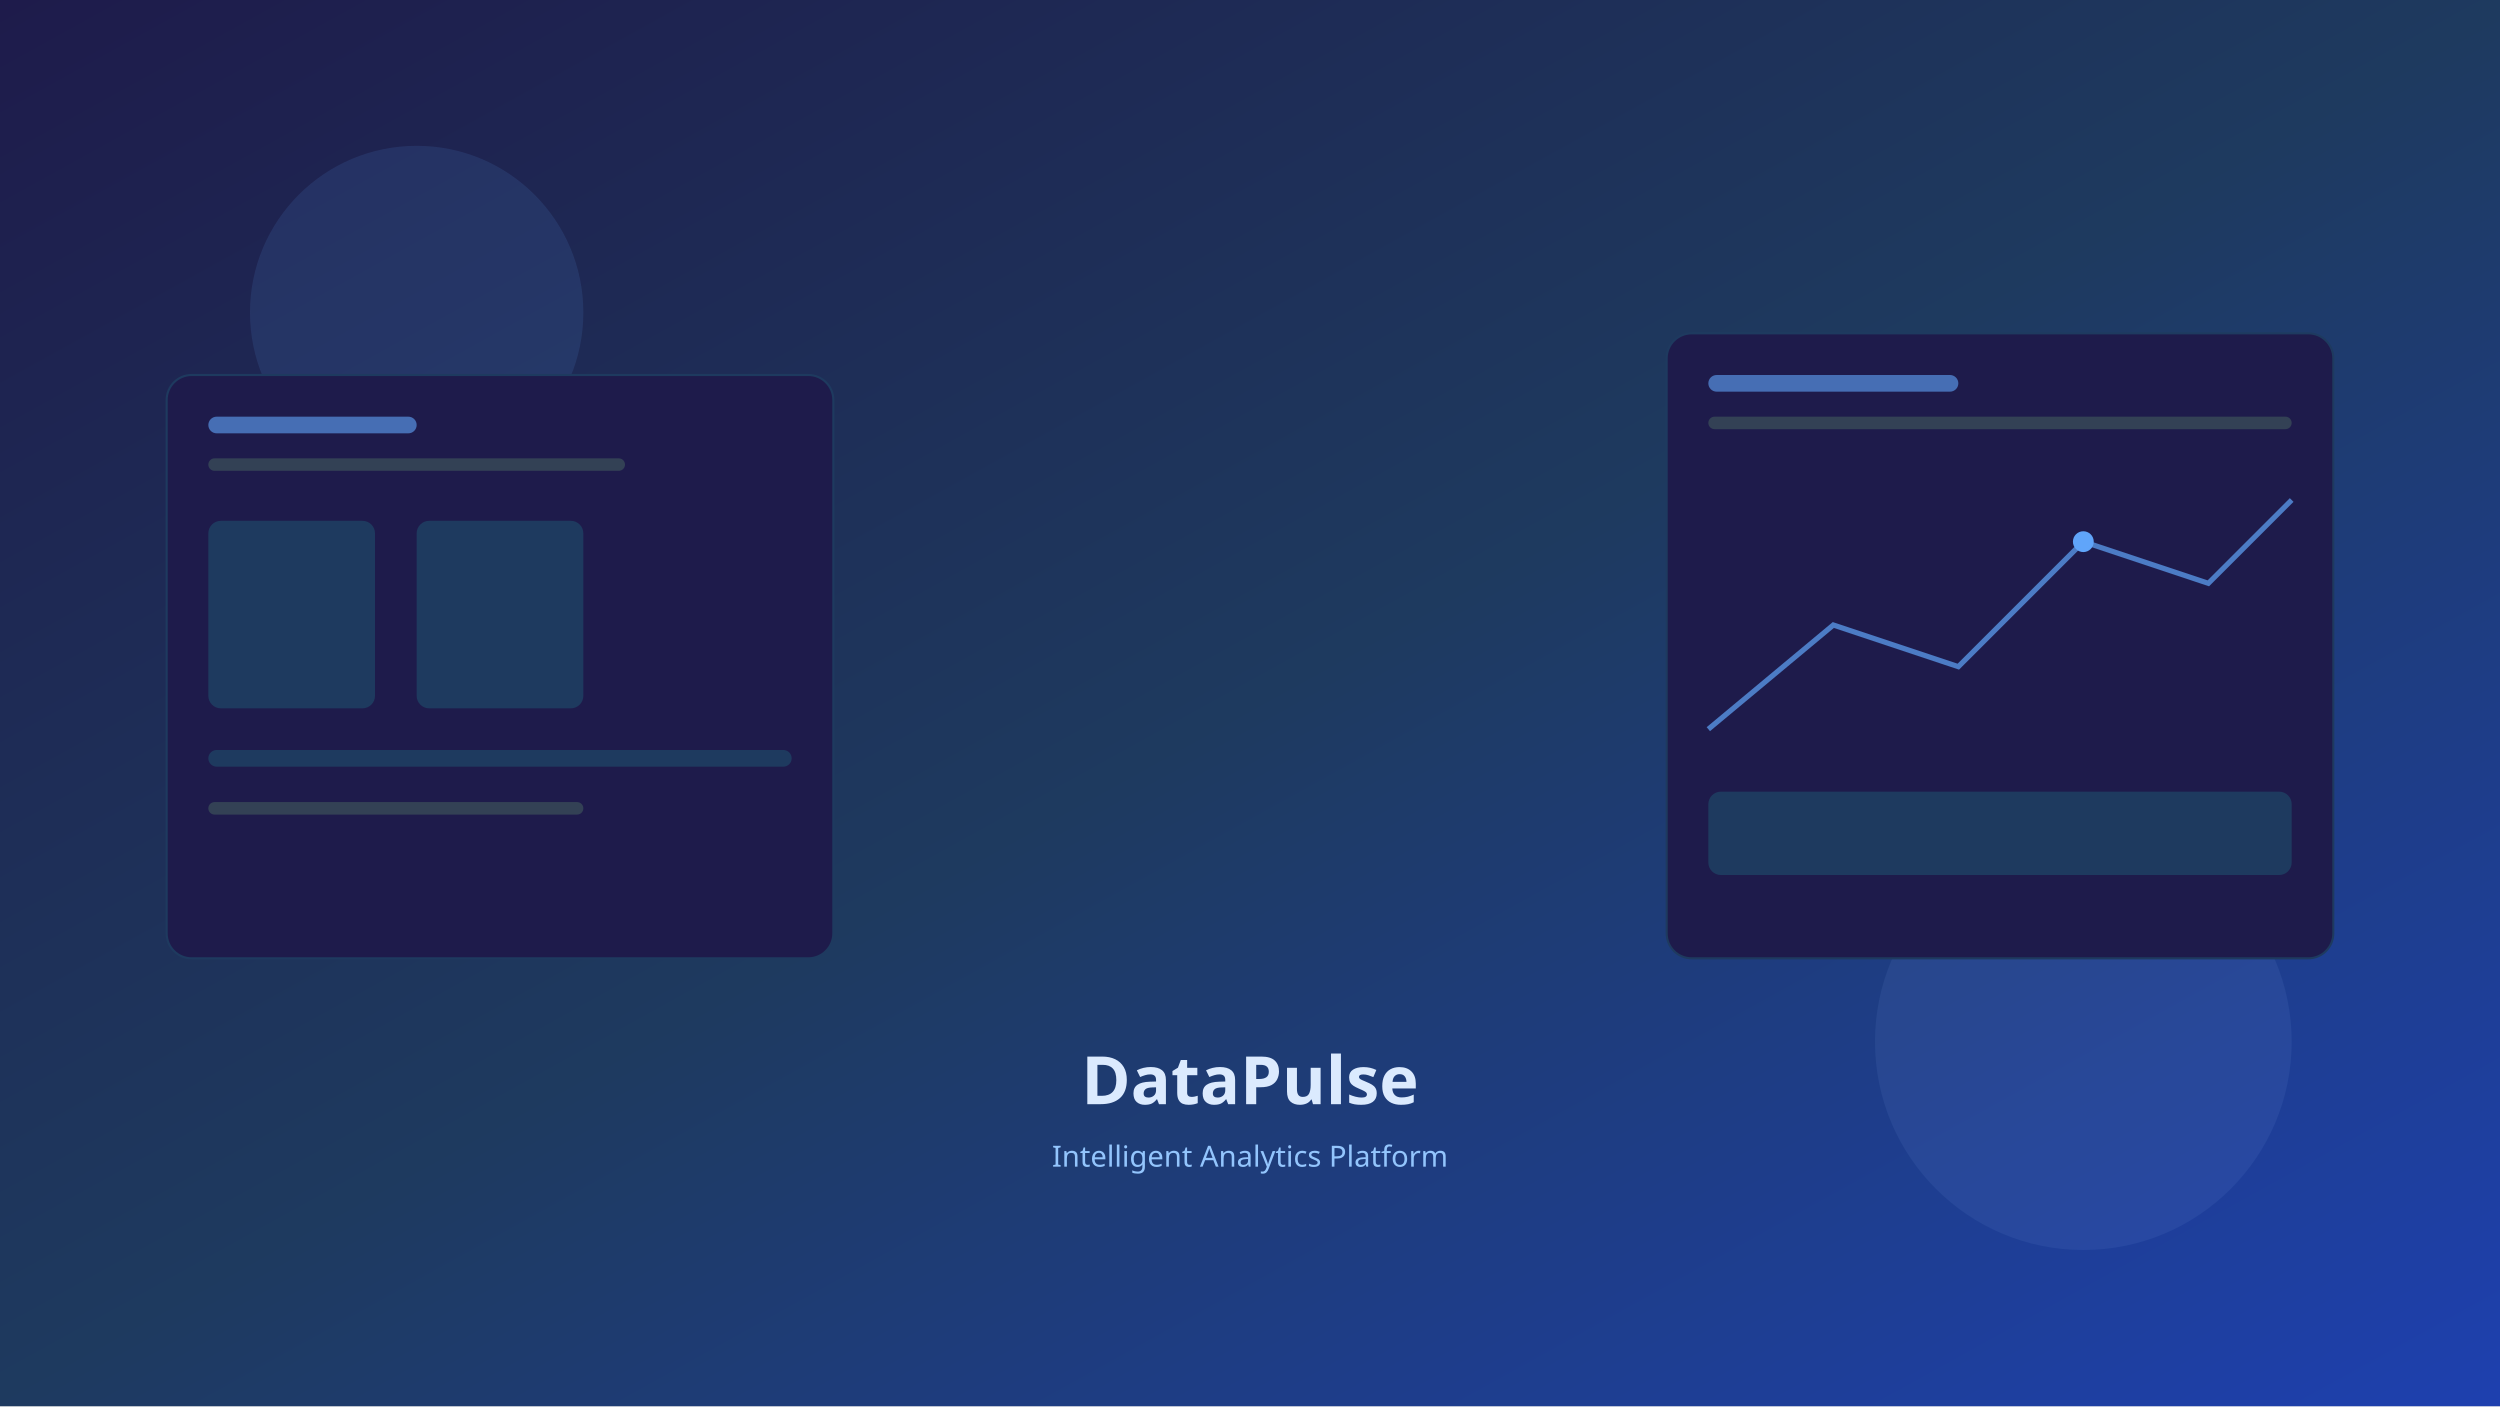
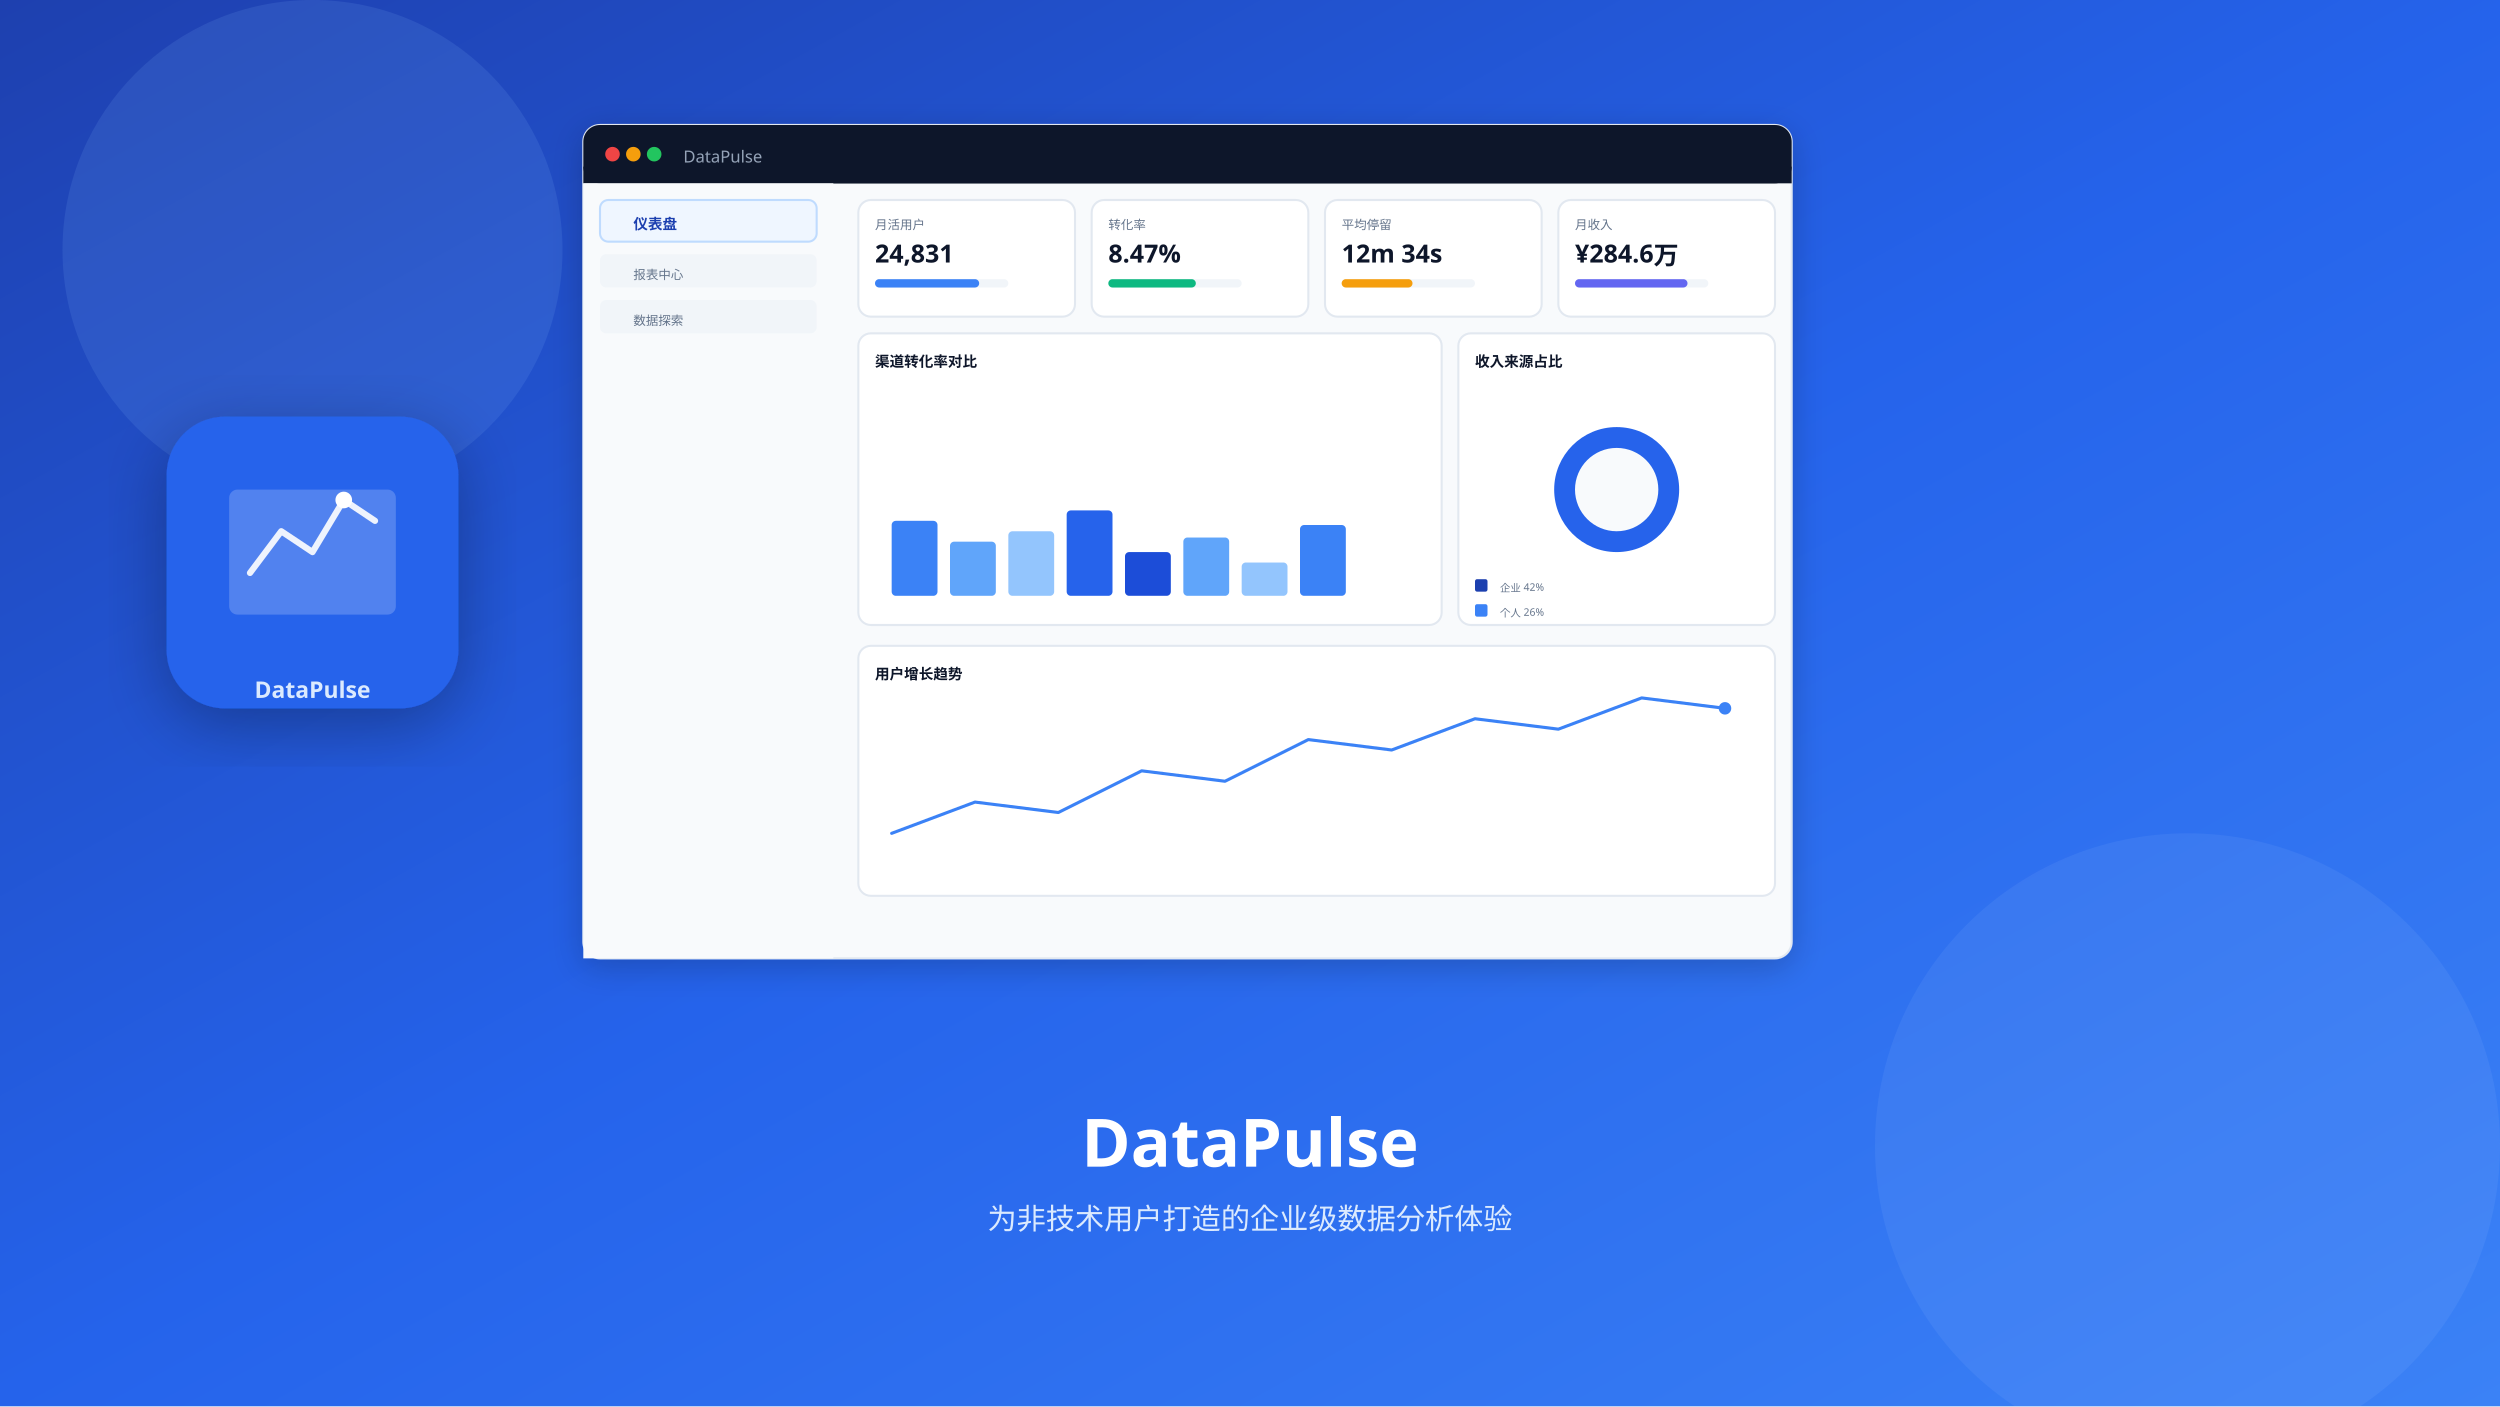
<svg xmlns="http://www.w3.org/2000/svg" width="1200" height="675" viewBox="0 0 1200 675">
  <defs>
    <linearGradient id="bg" x1="0%" y1="0%" x2="100%" y2="100%">
-       <stop offset="0%" style="stop-color:#1E1B4B" />
-       <stop offset="50%" style="stop-color:#1E3A5F" />
-       <stop offset="100%" style="stop-color:#1E40AF" />
+       <stop offset="0%" style="stop-color:#1E40AF" />
+       <stop offset="50%" style="stop-color:#2563EB" />
+       <stop offset="100%" style="stop-color:#3B82F6" />
    </linearGradient>
+     <filter id="shadow1" x="-20%" y="-20%" width="140%" height="140%">
+       <feDropShadow dx="0" dy="8" stdDeviation="16" flood-color="#000" flood-opacity="0.3" />
+     </filter>
+     <filter id="shadow2" x="-20%" y="-20%" width="140%" height="140%">
+       <feDropShadow dx="0" dy="4" stdDeviation="8" flood-color="#000" flood-opacity="0.2" />
+     </filter>
  </defs>
  <rect width="1200" height="675" fill="url(#bg)" />
-   <circle cx="200" cy="150" r="80" fill="#60A5FA" opacity="0.12" />
-   <circle cx="1000" cy="500" r="100" fill="#93C5FD" opacity="0.08" />
-   <rect x="80" y="180" width="320" height="280" rx="12" fill="#1E1B4B" stroke="#1E3A5F" stroke-width="1" />
-   <rect x="100" y="200" width="100" height="8" rx="4" fill="#60A5FA" opacity="0.6" />
-   <rect x="100" y="220" width="200" height="6" rx="3" fill="#334155" />
-   <rect x="100" y="250" width="80" height="90" rx="6" fill="#1E3A5F" />
-   <rect x="200" y="250" width="80" height="90" rx="6" fill="#1E3A5F" />
-   <rect x="100" y="360" width="280" height="8" rx="4" fill="#1E3A5F" />
-   <rect x="100" y="385" width="180" height="6" rx="3" fill="#334155" />
-   <rect x="800" y="160" width="320" height="300" rx="12" fill="#1E1B4B" stroke="#1E3A5F" stroke-width="1" />
-   <rect x="820" y="180" width="120" height="8" rx="4" fill="#60A5FA" opacity="0.6" />
-   <rect x="820" y="200" width="280" height="6" rx="3" fill="#334155" />
-   <polyline points="820,350 880,300 940,320 1000,260 1060,280 1100,240" fill="none" stroke="#60A5FA" stroke-width="2.5" opacity="0.7" />
-   <circle cx="1000" cy="260" r="5" fill="#60A5FA" />
-   <rect x="820" y="380" width="280" height="40" rx="6" fill="#1E3A5F" />
-   <text x="600" y="530" text-anchor="middle" fill="#DBEAFE" font-family="system-ui, sans-serif" font-size="32" font-weight="700">DataPulse</text>
-   <text x="600" y="560" text-anchor="middle" fill="#93C5FD" font-family="system-ui, sans-serif" font-size="14">Intelligent Analytics Platform</text>
+   <circle cx="150" cy="120" r="120" fill="#93C5FD" opacity="0.12" />
+   <circle cx="1050" cy="550" r="150" fill="#BFDBFE" opacity="0.08" />
+   <g transform="translate(80, 200)">
+     <rect width="140" height="140" rx="28" fill="#2563EB" filter="url(#shadow1)" />
+     <rect x="30" y="35" width="80" height="60" rx="4" fill="#fff" opacity="0.2" />
+     <polyline points="40,75 55,55 70,65 85,40 100,50" fill="none" stroke="#fff" stroke-width="3" stroke-linecap="round" stroke-linejoin="round" opacity="0.9" />
+     <circle cx="85" cy="40" r="4" fill="#fff" />
+     <text x="70" y="135" text-anchor="middle" fill="#DBEAFE" font-family="system-ui, sans-serif" font-size="11" font-weight="600">DataPulse</text>
+   </g>
+   <g transform="translate(280, 60)" filter="url(#shadow2)">
+     <rect width="580" height="400" rx="8" fill="#F8FAFC" stroke="#E2E8F0" stroke-width="1" />
+     <rect width="580" height="28" rx="8" fill="#0F172A" />
+     <rect y="20" width="580" height="8" fill="#0F172A" />
+     <circle cx="14" cy="14" r="3.5" fill="#EF4444" />
+     <circle cx="24" cy="14" r="3.5" fill="#F59E0B" />
+     <circle cx="34" cy="14" r="3.5" fill="#22C55E" />
+     <text x="48" y="18" fill="#94A3B8" font-family="system-ui, sans-serif" font-size="8">DataPulse</text>
+     <rect x="0" y="28" width="120" height="372" fill="#F8FAFC" />
+     <rect x="8" y="36" width="104" height="20" rx="4" fill="#EFF6FF" stroke="#BFDBFE" stroke-width="1" />
+     <text x="24" y="50" fill="#1E40AF" font-family="system-ui, sans-serif" font-size="7" font-weight="600">仪表盘</text>
+     <rect x="8" y="62" width="104" height="16" rx="3" fill="#F1F5F9" />
+     <text x="24" y="74" fill="#64748B" font-family="system-ui, sans-serif" font-size="6">报表中心</text>
+     <rect x="8" y="84" width="104" height="16" rx="3" fill="#F1F5F9" />
+     <text x="24" y="96" fill="#64748B" font-family="system-ui, sans-serif" font-size="6">数据探索</text>
+     <rect x="132" y="36" width="104" height="56" rx="6" fill="#FFFFFF" stroke="#E2E8F0" stroke-width="1" />
+     <text x="140" y="50" fill="#64748B" font-family="system-ui, sans-serif" font-size="6">月活用户</text>
+     <text x="140" y="66" fill="#0F172A" font-family="system-ui, sans-serif" font-size="12" font-weight="700">24,831</text>
+     <rect x="140" y="74" width="64" height="4" rx="2" fill="#F1F5F9" />
+     <rect x="140" y="74" width="50" height="4" rx="2" fill="#3B82F6" />
+     <rect x="244" y="36" width="104" height="56" rx="6" fill="#FFFFFF" stroke="#E2E8F0" stroke-width="1" />
+     <text x="252" y="50" fill="#64748B" font-family="system-ui, sans-serif" font-size="6">转化率</text>
+     <text x="252" y="66" fill="#0F172A" font-family="system-ui, sans-serif" font-size="12" font-weight="700">8.47%</text>
+     <rect x="252" y="74" width="64" height="4" rx="2" fill="#F1F5F9" />
+     <rect x="252" y="74" width="42" height="4" rx="2" fill="#10B981" />
+     <rect x="356" y="36" width="104" height="56" rx="6" fill="#FFFFFF" stroke="#E2E8F0" stroke-width="1" />
+     <text x="364" y="50" fill="#64748B" font-family="system-ui, sans-serif" font-size="6">平均停留</text>
+     <text x="364" y="66" fill="#0F172A" font-family="system-ui, sans-serif" font-size="12" font-weight="700">12m 34s</text>
+     <rect x="364" y="74" width="64" height="4" rx="2" fill="#F1F5F9" />
+     <rect x="364" y="74" width="34" height="4" rx="2" fill="#F59E0B" />
+     <rect x="468" y="36" width="104" height="56" rx="6" fill="#FFFFFF" stroke="#E2E8F0" stroke-width="1" />
+     <text x="476" y="50" fill="#64748B" font-family="system-ui, sans-serif" font-size="6">月收入</text>
+     <text x="476" y="66" fill="#0F172A" font-family="system-ui, sans-serif" font-size="12" font-weight="700">¥284.6万</text>
+     <rect x="476" y="74" width="64" height="4" rx="2" fill="#F1F5F9" />
+     <rect x="476" y="74" width="54" height="4" rx="2" fill="#6366F1" />
+     <rect x="132" y="100" width="280" height="140" rx="6" fill="#FFFFFF" stroke="#E2E8F0" stroke-width="1" />
+     <text x="140" y="116" fill="#0F172A" font-family="system-ui, sans-serif" font-size="7" font-weight="600">渠道转化率对比</text>
+     <rect x="148" y="190" width="22" height="36" rx="2" fill="#3B82F6" />
+     <rect x="176" y="200" width="22" height="26" rx="2" fill="#60A5FA" />
+     <rect x="204" y="195" width="22" height="31" rx="2" fill="#93C5FD" />
+     <rect x="232" y="185" width="22" height="41" rx="2" fill="#2563EB" />
+     <rect x="260" y="205" width="22" height="21" rx="2" fill="#1D4ED8" />
+     <rect x="288" y="198" width="22" height="28" rx="2" fill="#60A5FA" />
+     <rect x="316" y="210" width="22" height="16" rx="2" fill="#93C5FD" />
+     <rect x="344" y="192" width="22" height="34" rx="2" fill="#3B82F6" />
+     <rect x="420" y="100" width="152" height="140" rx="6" fill="#FFFFFF" stroke="#E2E8F0" stroke-width="1" />
+     <text x="428" y="116" fill="#0F172A" font-family="system-ui, sans-serif" font-size="7" font-weight="600">收入来源占比</text>
+     <circle cx="496" cy="175" r="30" fill="#2563EB" />
+     <circle cx="496" cy="175" r="20" fill="#F8FAFC" />
+     <rect x="428" y="218" width="6" height="6" rx="1" fill="#1E40AF" />
+     <text x="440" y="224" fill="#64748B" font-family="system-ui, sans-serif" font-size="5">企业 42%</text>
+     <rect x="428" y="230" width="6" height="6" rx="1" fill="#3B82F6" />
+     <text x="440" y="236" fill="#64748B" font-family="system-ui, sans-serif" font-size="5">个人 26%</text>
+     <rect x="132" y="250" width="440" height="120" rx="6" fill="#FFFFFF" stroke="#E2E8F0" stroke-width="1" />
+     <text x="140" y="266" fill="#0F172A" font-family="system-ui, sans-serif" font-size="7" font-weight="600">用户增长趋势</text>
+     <polyline points="148,340 188,325 228,330 268,310 308,315 348,295 388,300 428,285 468,290 508,275 548,280" fill="none" stroke="#3B82F6" stroke-width="1.5" stroke-linecap="round" stroke-linejoin="round" />
+     <circle cx="548" cy="280" r="3" fill="#3B82F6" />
+   </g>
+   <text x="600" y="560" text-anchor="middle" fill="#FFFFFF" font-family="system-ui, sans-serif" font-size="32" font-weight="700">DataPulse</text>
+   <text x="600" y="590" text-anchor="middle" fill="#DBEAFE" font-family="system-ui, sans-serif" font-size="14">为非技术用户打造的企业级数据分析体验</text>
</svg>
